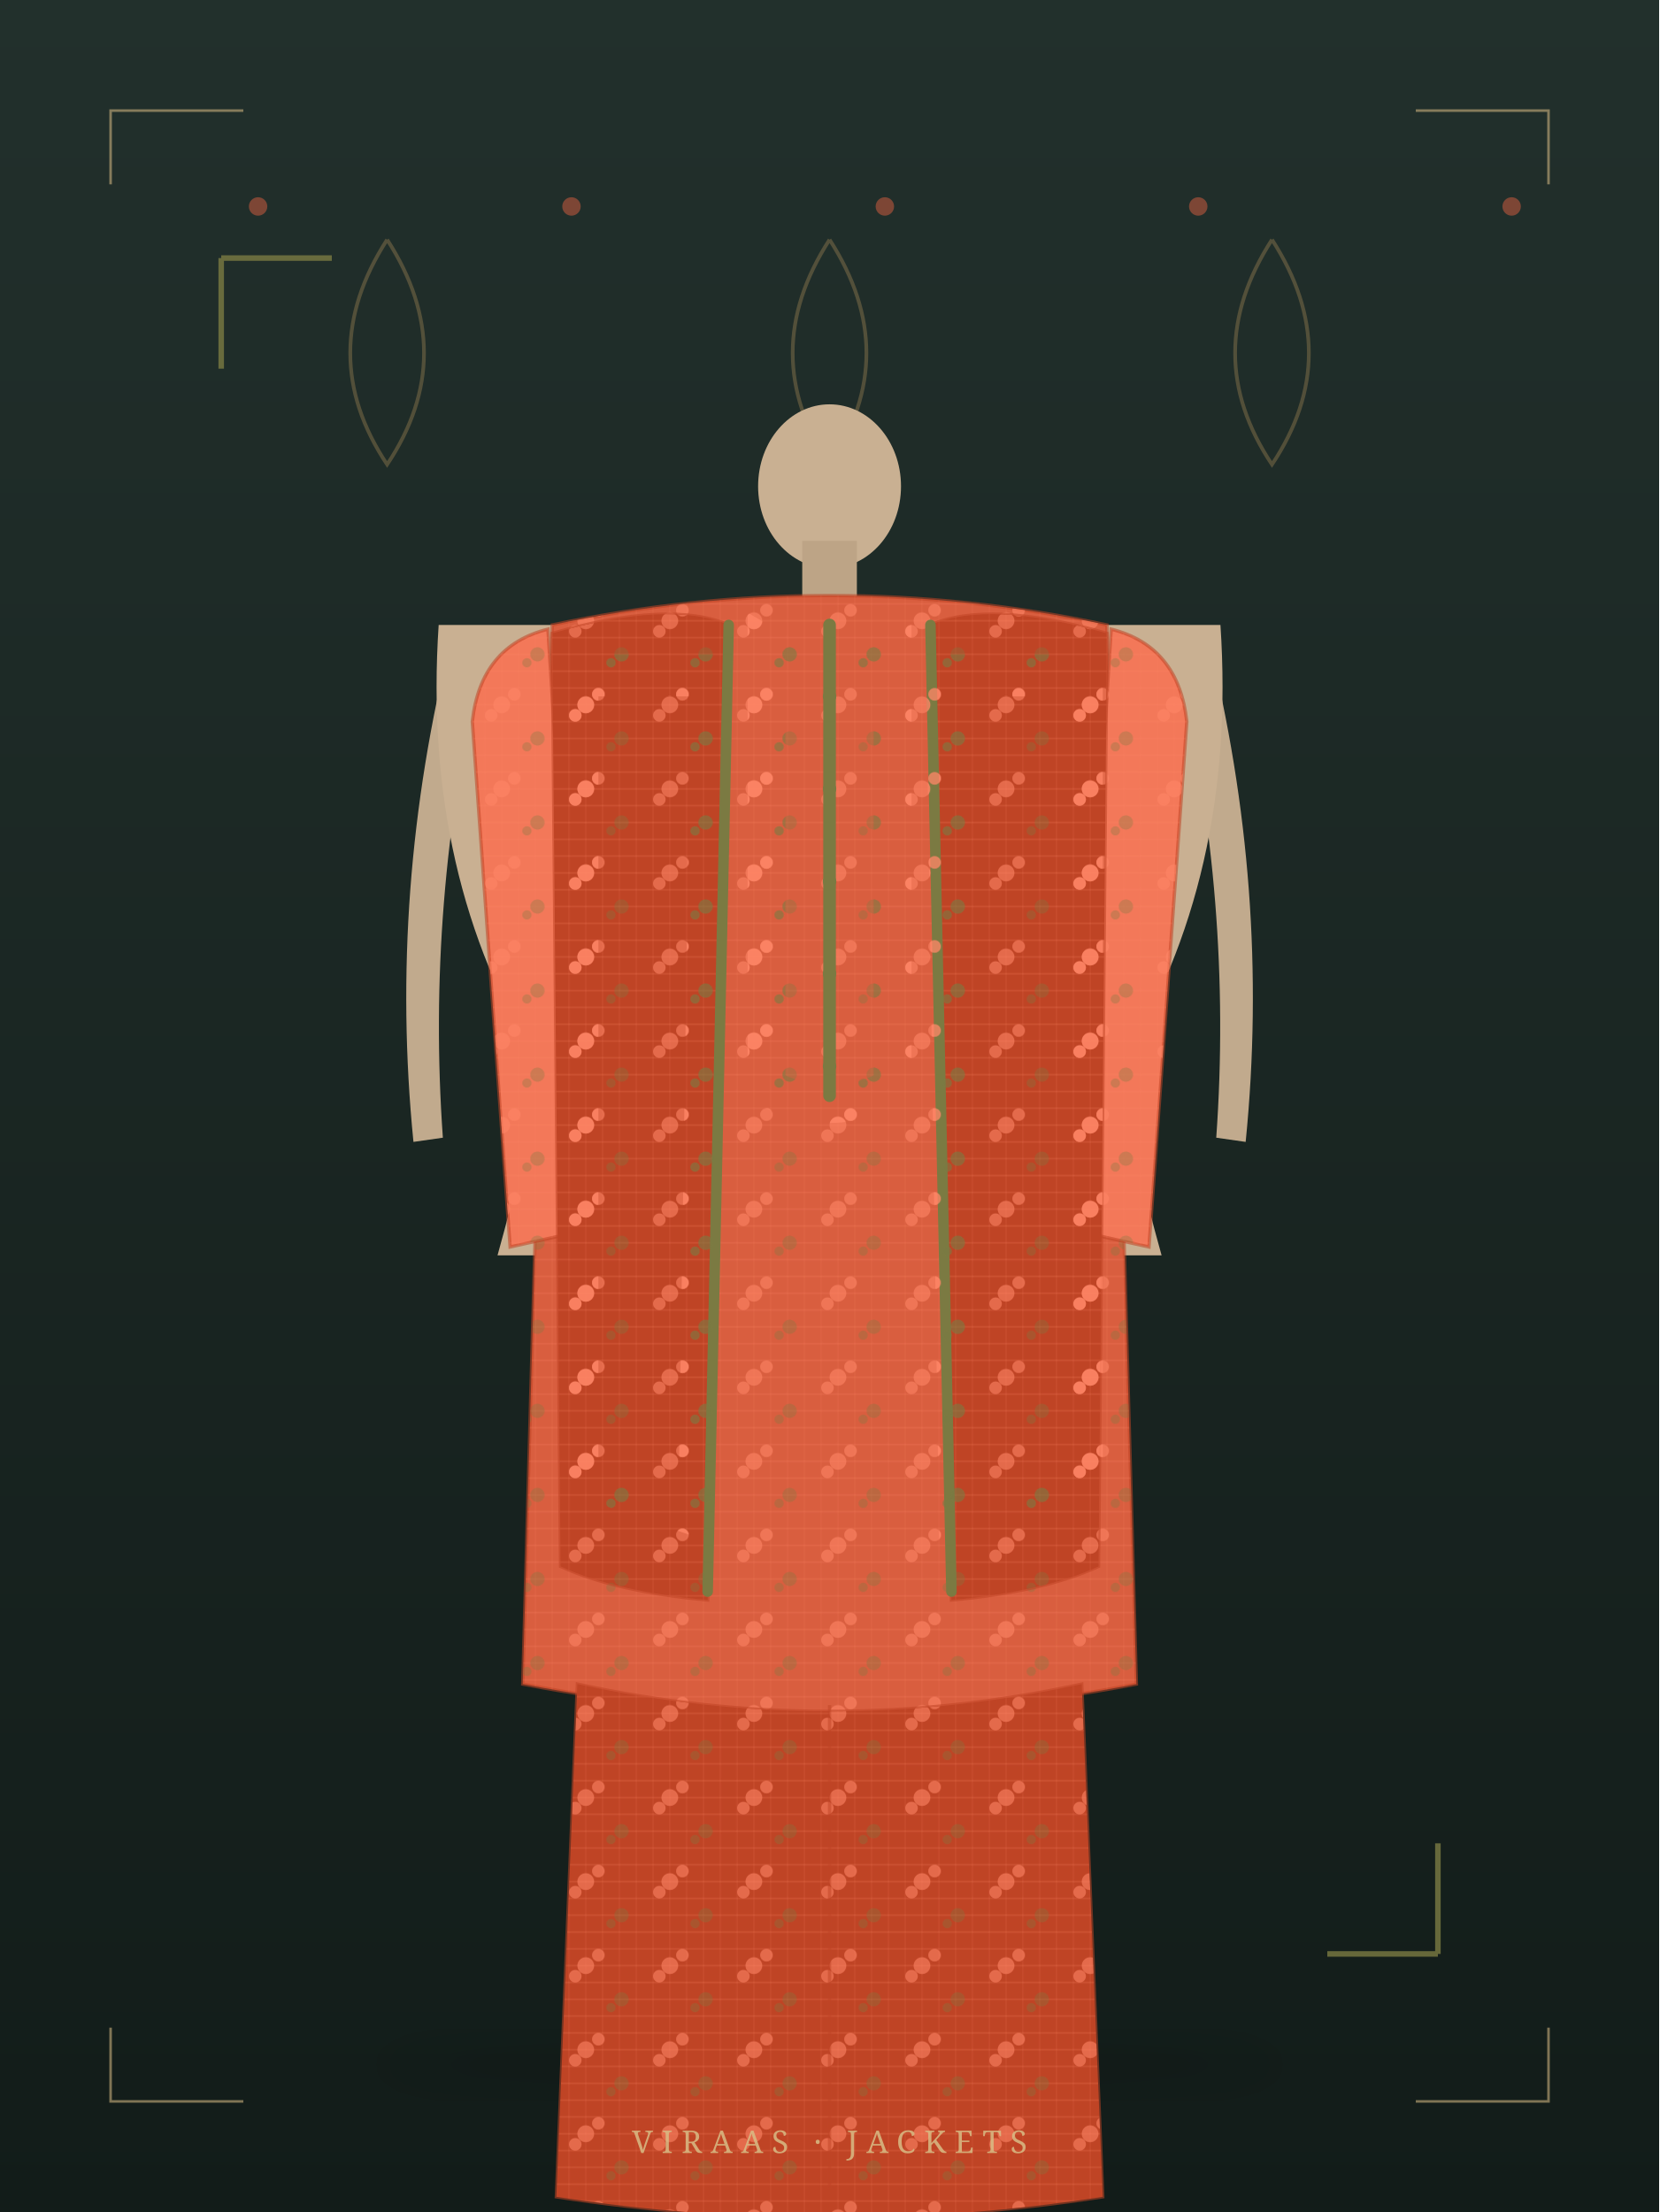
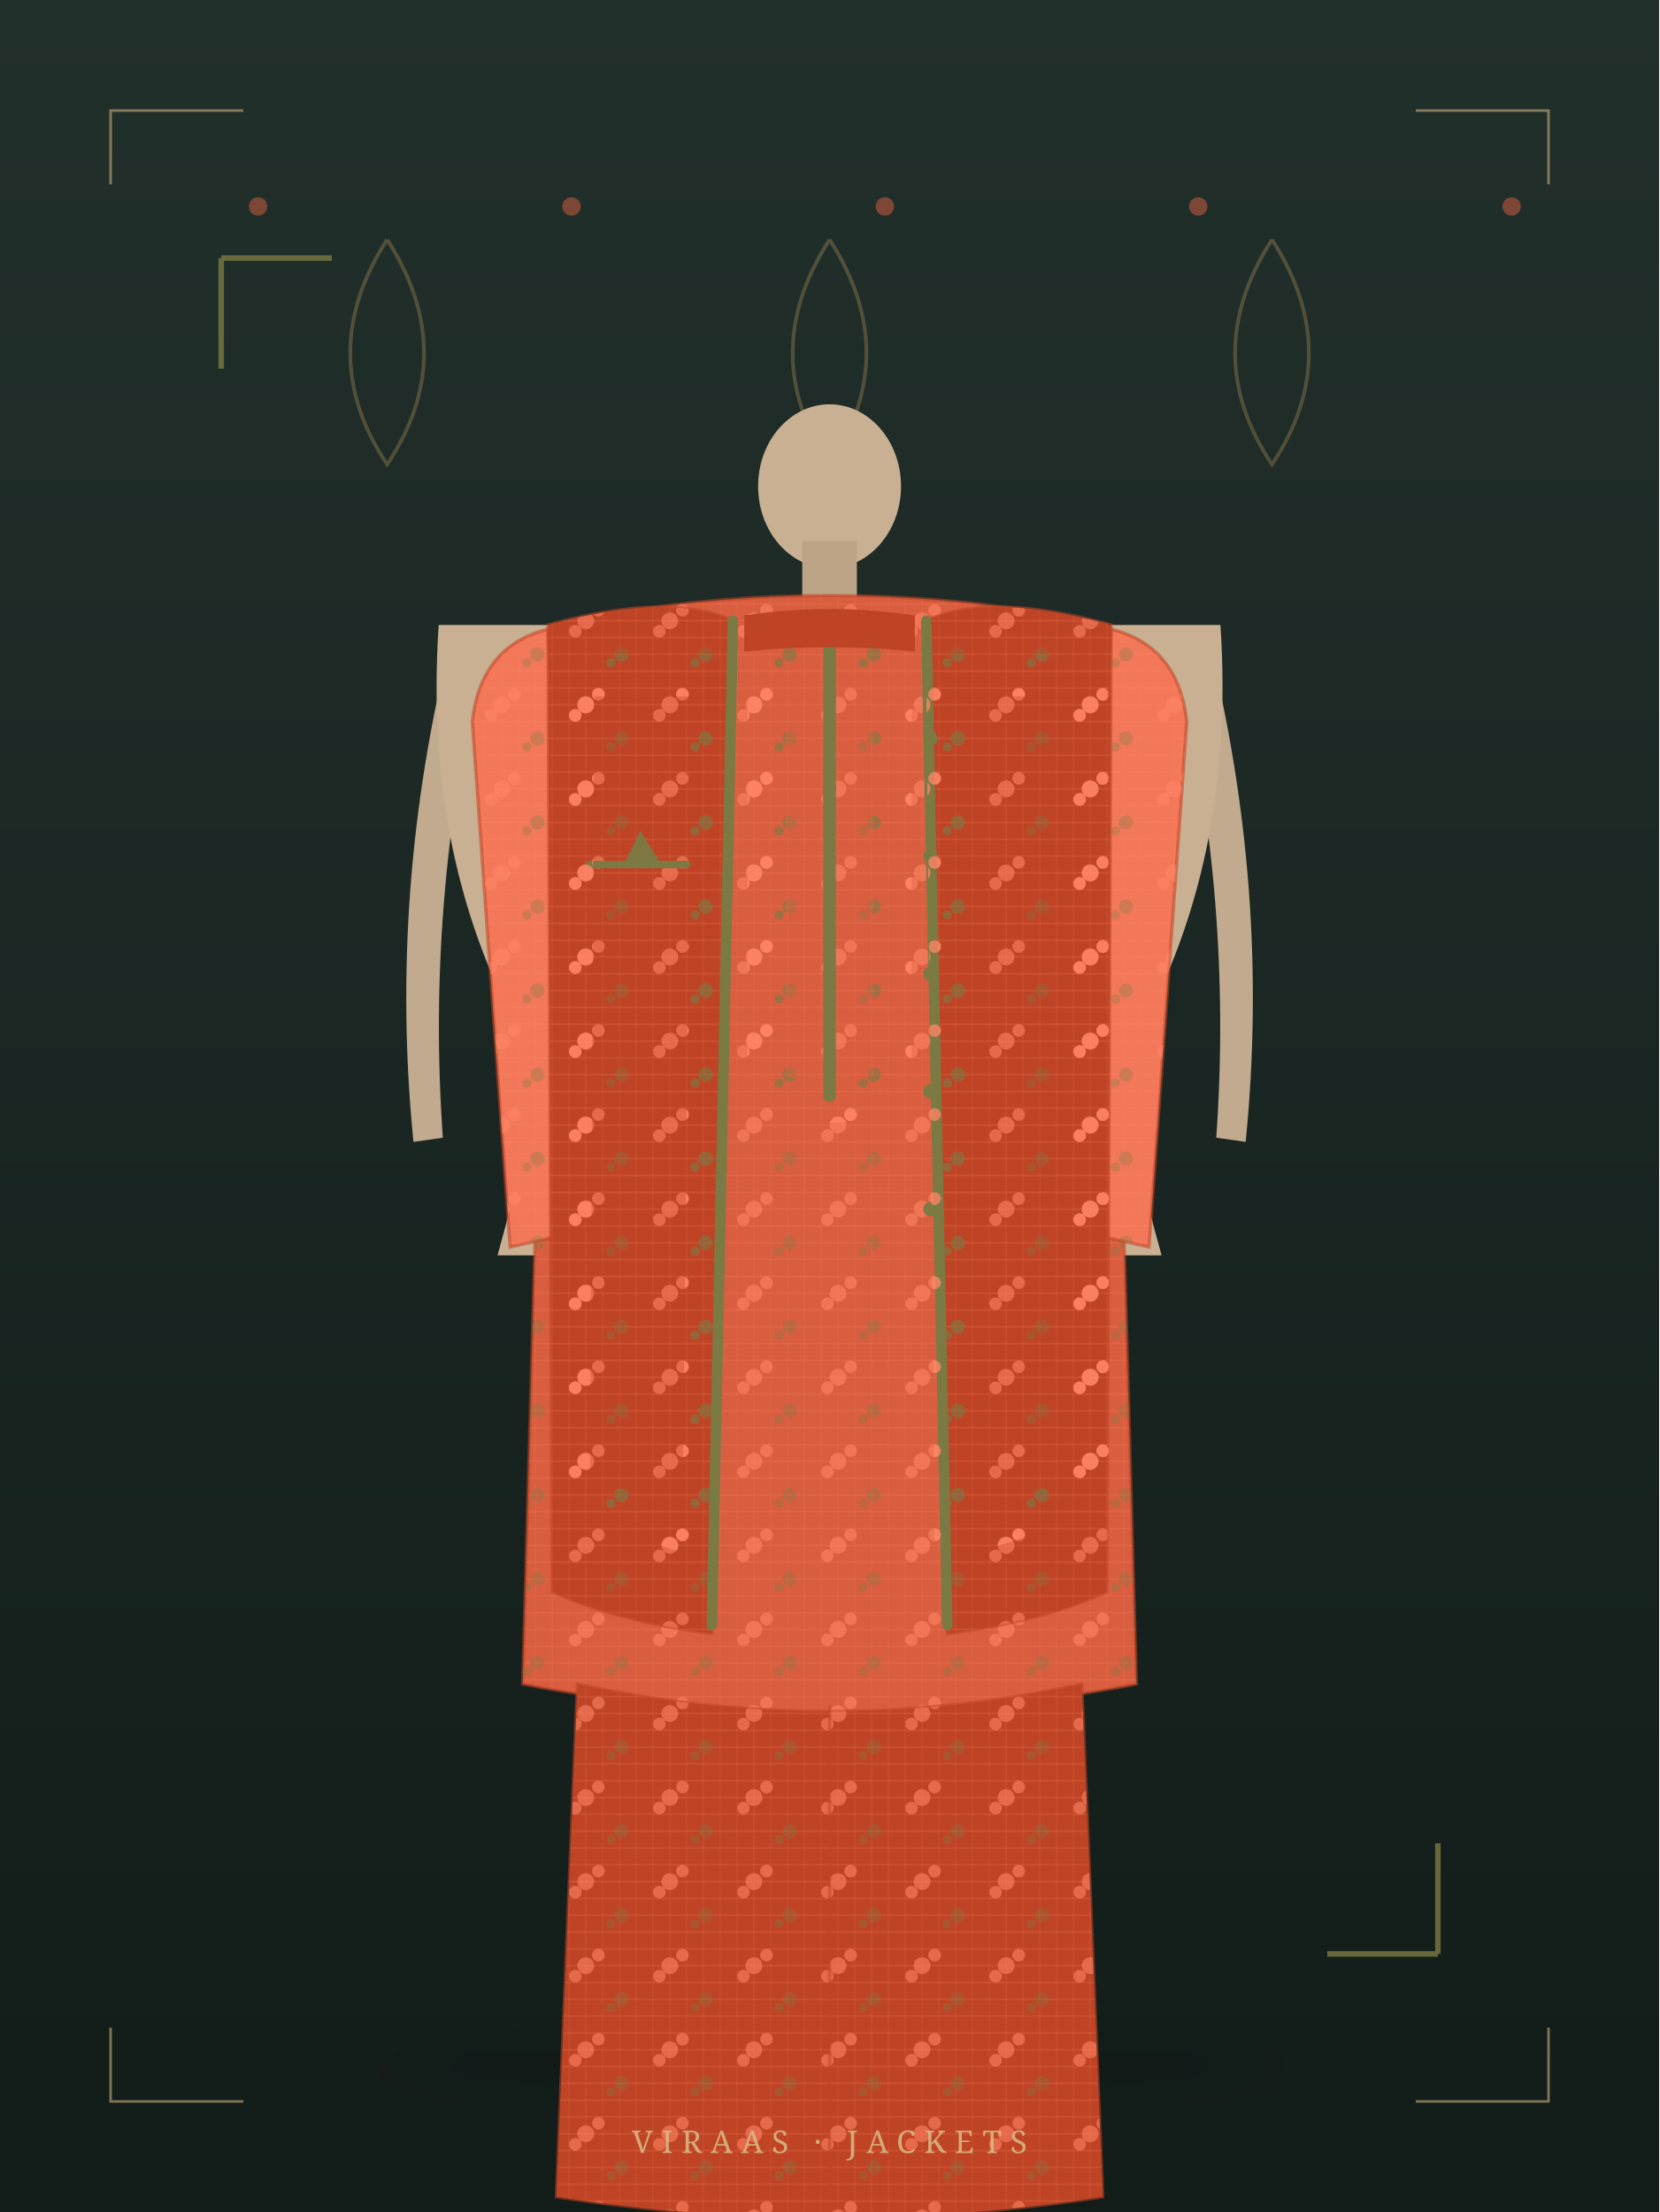
<svg xmlns="http://www.w3.org/2000/svg" viewBox="0 0 900 1200" width="900" height="1200">
  <defs>
    <pattern id="f-vsnbul3" patternUnits="userSpaceOnUse" width="24" height="24">
      <path d="M0 6 H24 M0 14 H24 M0 22 H24" stroke="#ff8667" stroke-width="0.8" opacity="0.18" fill="none" />
      <path d="M6 0 V24 M14 0 V24 M22 0 V24" stroke="#ff8667" stroke-width="0.6" opacity="0.13" fill="none" />
    </pattern>
    <pattern id="k-vsnbul3" patternUnits="userSpaceOnUse" width="40" height="40">
      <g opacity="0.8">
        <g fill="#ff8667">
          <circle cx="14" cy="14" r="4" />
          <circle cx="20" cy="9" r="3" />
          <circle cx="9" cy="19" r="3" />
        </g>
        <g fill="#7B7A42" opacity="0.55">
          <circle cx="31" cy="30" r="3.4" />
          <circle cx="26" cy="34" r="2.2" />
        </g>
      </g>
    </pattern>
    <linearGradient id="bgD" x1="0" y1="0" x2="0" y2="1">
      <stop offset="0%" stop-color="#22302C" />
      <stop offset="100%" stop-color="#121C19" />
    </linearGradient>
    <filter id="soft">
      <feGaussianBlur stdDeviation="14" />
    </filter>
    <filter id="soft2">
      <feGaussianBlur stdDeviation="5" />
    </filter>
  </defs>
  <rect width="900" height="1200" fill="url(#bgD)" />
  <ellipse cx="450" cy="1120" rx="250" ry="16" fill="#000" opacity="0.11" filter="url(#soft)" />
  <g opacity="0.34" fill="none" stroke="#B7945A" stroke-width="2">
    <path d="M210 130 q40 62 0 122 q-40 -60 0 -122" />
    <path d="M450 130 q40 62 0 122 q-40 -60 0 -122" />
    <path d="M690 130 q40 62 0 122 q-40 -60 0 -122" />
  </g>
  <circle cx="140" cy="112" r="5" fill="#D95E3F" opacity="0.5" />
  <circle cx="310" cy="112" r="5" fill="#D95E3F" opacity="0.5" />
  <circle cx="480" cy="112" r="5" fill="#D95E3F" opacity="0.5" />
  <circle cx="650" cy="112" r="5" fill="#D95E3F" opacity="0.5" />
  <circle cx="820" cy="112" r="5" fill="#D95E3F" opacity="0.5" />
  <g transform="translate(450 640) scale(1.14) translate(-450 -560)">
    <g>
      <ellipse cx="450" cy="230" rx="34" ry="39" fill="#C9B092" />
      <path d="M437 256 h26 v46 h-26z" fill="#bda486" />
      <path d="M270 302 q-30 120 -18 240 l14 -2 q-8 -112 18 -224z" fill="#C9B092" opacity="0.95" />
      <path d="M630 302 q30 120 18 240 l-14 -2 q8 -112 -18 -224z" fill="#C9B092" opacity="0.95" />
      <path d="M264 296 Q256 416 312 506 Q306 546 292 596 L608 596 Q594 546 588 506 Q644 416 636 296 Z" fill="#C9B092" />
    </g>
    <clipPath id="cc-vsnbul3-1">
      <path d="M318 296 Q450 268 582 296 L596 800 Q450 828 304 800 Z" />
    </clipPath>
    <path d="M318 296 Q450 268 582 296 L596 800 Q450 828 304 800 Z" fill="#D95E3F" stroke="#bf4425" stroke-width="1.6" stroke-opacity="0.55" />
    <g clip-path="url(#cc-vsnbul3-1)">
      <path d="M318 296 Q450 268 582 296 L596 800 Q450 828 304 800 Z" fill="url(#f-vsnbul3)" />
      <path d="M318 296 Q450 268 582 296 L596 800 Q450 828 304 800 Z" fill="url(#k-vsnbul3)" opacity="0.72" />
    </g>
    <path d="M450 296 V520" fill="none" stroke="#7B7A42" stroke-width="6" stroke-linecap="round" />
    <g>
      <circle cx="450" cy="330" r="3.2" fill="#7B7A42" />
      <circle cx="450" cy="374" r="3.2" fill="#7B7A42" />
      <circle cx="450" cy="418" r="3.2" fill="#7B7A42" />
      <circle cx="450" cy="462" r="3.2" fill="#7B7A42" />
      <circle cx="450" cy="506" r="3.2" fill="#7B7A42" />
    </g>
    <clipPath id="cc-vsnbul3-2">
      <path d="M316 298 q-32 8 -36 44 l18 250 l36 -8 z" />
    </clipPath>
    <path d="M316 298 q-32 8 -36 44 l18 250 l36 -8 z" fill="#f37859" stroke="#bf4425" stroke-width="1.6" stroke-opacity="0.55" />
    <g clip-path="url(#cc-vsnbul3-2)">
      <path d="M316 298 q-32 8 -36 44 l18 250 l36 -8 z" fill="url(#f-vsnbul3)" />
      <path d="M316 298 q-32 8 -36 44 l18 250 l36 -8 z" fill="url(#k-vsnbul3)" opacity="0.72" />
    </g>
    <clipPath id="cc-vsnbul3-3">
      <path d="M584 298 q32 8 36 44 l-18 250 l-36 -8 z" />
    </clipPath>
    <path d="M584 298 q32 8 36 44 l-18 250 l-36 -8 z" fill="#f37859" stroke="#bf4425" stroke-width="1.6" stroke-opacity="0.55" />
    <g clip-path="url(#cc-vsnbul3-3)">
      <path d="M584 298 q32 8 36 44 l-18 250 l-36 -8 z" fill="url(#f-vsnbul3)" />
      <path d="M584 298 q32 8 36 44 l-18 250 l-36 -8 z" fill="url(#k-vsnbul3)" opacity="0.72" />
    </g>
    <path d="M420 306 q30 18 60 0 l0 210 q-30 16 -60 0z" fill="none" stroke="url(#k-vsnbul3)" stroke-width="18" stroke-linecap="round" opacity="0.95" />
    <clipPath id="cc-vsnbul3-4">
      <path d="M330 800 Q450 826 570 800 L580 1044 Q450 1064 320 1044 Z" />
    </clipPath>
    <path d="M330 800 Q450 826 570 800 L580 1044 Q450 1064 320 1044 Z" fill="#bf4425" stroke="#bf4425" stroke-width="1.6" stroke-opacity="0.55" />
    <g clip-path="url(#cc-vsnbul3-4)">
      <path d="M330 800 Q450 826 570 800 L580 1044 Q450 1064 320 1044 Z" fill="url(#f-vsnbul3)" />
      <path d="M330 800 Q450 826 570 800 L580 1044 Q450 1064 320 1044 Z" fill="url(#k-vsnbul3)" opacity="0.72" />
    </g>
    <g stroke="#bf4425" stroke-width="1.6" opacity="0.5" fill="none">
      <path d="M450 810 V1040" />
    </g>
    <g fill="#2A2E2C" opacity="0.95">
      <path d="M392 1062 q-16 18 6 24 h46 q10 -12 -4 -24z" />
      <path d="M508 1062 q16 18 -6 24 h-46 q-10 -12 4 -24z" />
    </g>
    <clipPath id="cc-vsnbul3-5">
-       <path d="M318 300 Q374 284 402 296 L392 760 Q348 756 322 744 Z" />
+       <path d="M316 296 Q374 280 404 294 L394 776 Q348 770 318 756 Z" />
    </clipPath>
-     <path d="M318 300 Q374 284 402 296 L392 760 Q348 756 322 744 Z" fill="#bf4425" stroke="#bf4425" stroke-width="1.6" stroke-opacity="0.55" />
+     <path d="M316 296 Q374 280 404 294 L394 776 Q348 770 318 756 Z" fill="#bf4425" stroke="#bf4425" stroke-width="1.6" stroke-opacity="0.55" />
    <g clip-path="url(#cc-vsnbul3-5)">
-       <path d="M318 300 Q374 284 402 296 L392 760 Q348 756 322 744 Z" fill="url(#f-vsnbul3)" />
-       <path d="M318 300 Q374 284 402 296 L392 760 Q348 756 322 744 Z" fill="url(#k-vsnbul3)" opacity="0.72" />
+       <path d="M316 296 Q374 280 404 294 L394 776 Q348 770 318 756 Z" fill="url(#f-vsnbul3)" />
+       <path d="M316 296 Q374 280 404 294 L394 776 Q348 770 318 756 Z" fill="url(#k-vsnbul3)" opacity="0.72" />
    </g>
    <clipPath id="cc-vsnbul3-6">
-       <path d="M582 300 Q526 284 498 296 L508 760 Q552 756 578 744 Z" />
+       <path d="M584 296 Q526 280 496 294 L506 776 Q552 770 582 756 Z" />
    </clipPath>
-     <path d="M582 300 Q526 284 498 296 L508 760 Q552 756 578 744 Z" fill="#bf4425" stroke="#bf4425" stroke-width="1.6" stroke-opacity="0.55" />
+     <path d="M584 296 Q526 280 496 294 L506 776 Q552 770 582 756 Z" fill="#bf4425" stroke="#bf4425" stroke-width="1.6" stroke-opacity="0.55" />
    <g clip-path="url(#cc-vsnbul3-6)">
-       <path d="M582 300 Q526 284 498 296 L508 760 Q552 756 578 744 Z" fill="url(#f-vsnbul3)" />
-       <path d="M582 300 Q526 284 498 296 L508 760 Q552 756 578 744 Z" fill="url(#k-vsnbul3)" opacity="0.72" />
+       <path d="M584 296 Q526 280 496 294 L506 776 Q552 770 582 756 Z" fill="url(#f-vsnbul3)" />
+       <path d="M584 296 Q526 280 496 294 L506 776 Q552 770 582 756 Z" fill="url(#k-vsnbul3)" opacity="0.72" />
    </g>
-     <path d="M402 296 L392 756" fill="none" stroke="#7B7A42" stroke-width="5" stroke-linecap="round" />
-     <path d="M498 296 L508 756" fill="none" stroke="#7B7A42" stroke-width="5" stroke-linecap="round" />
-     <path d="M330 320 L394 320 L388 720 L330 700 Z" fill="none" stroke="url(#k-vsnbul3)" stroke-width="20" stroke-linecap="round" opacity="0.95" />
-     <path d="M570 320 L506 320 L512 720 L570 700 Z" fill="none" stroke="url(#k-vsnbul3)" stroke-width="20" stroke-linecap="round" opacity="0.95" />
+     <path d="M410 292 q40 -6 80 0 v16 q-40 -4 -80 0z" fill="#bf4425" stroke="#bf4425" stroke-width="1.2" />
+     <path d="M404 294 L394 772" fill="none" stroke="#7B7A42" stroke-width="5" stroke-linecap="round" />
+     <path d="M496 294 L506 772" fill="none" stroke="#7B7A42" stroke-width="5" stroke-linecap="round" />
+     <path d="M336 410 h46" stroke="#7B7A42" stroke-width="3.5" stroke-linecap="round" />
+     <path d="M352 410 l8 -16 l10 16z" fill="#7B7A42" opacity="0.95" />
+     <g>
+       <circle cx="498" cy="350" r="3.4" fill="#7B7A42" />
+       <circle cx="498" cy="406" r="3.4" fill="#7B7A42" />
+       <circle cx="498" cy="462" r="3.4" fill="#7B7A42" />
+       <circle cx="498" cy="518" r="3.4" fill="#7B7A42" />
+       <circle cx="498" cy="574" r="3.4" fill="#7B7A42" />
+     </g>
+     <path d="M328 320 L394 320 L390 730 L326 710 Z" fill="none" stroke="url(#k-vsnbul3)" stroke-width="20" stroke-linecap="round" opacity="0.95" />
+     <path d="M572 320 L506 320 L510 730 L574 710 Z" fill="none" stroke="url(#k-vsnbul3)" stroke-width="20" stroke-linecap="round" opacity="0.95" />
  </g>
  <g fill="none" stroke="#7B7A42" stroke-width="3" opacity="0.8">
    <path d="M120 140 h60 M120 140 v60" />
    <path d="M720 1060 h60 M780 1000 v60" />
  </g>
  <g fill="none" stroke="#D8BC85" opacity="0.55" stroke-width="1.4">
    <path d="M60 100 V60 H132" />
    <path d="M768 60 H840 V100" />
    <path d="M60 1100 V1140 H132" />
    <path d="M768 1140 H840 V1100" />
  </g>
  <text x="450" y="1168" text-anchor="middle" font-family="Georgia, serif" font-size="17" letter-spacing="4.6" fill="#D8BC85" opacity="0.85">VIRAAS · JACKETS</text>
</svg>
